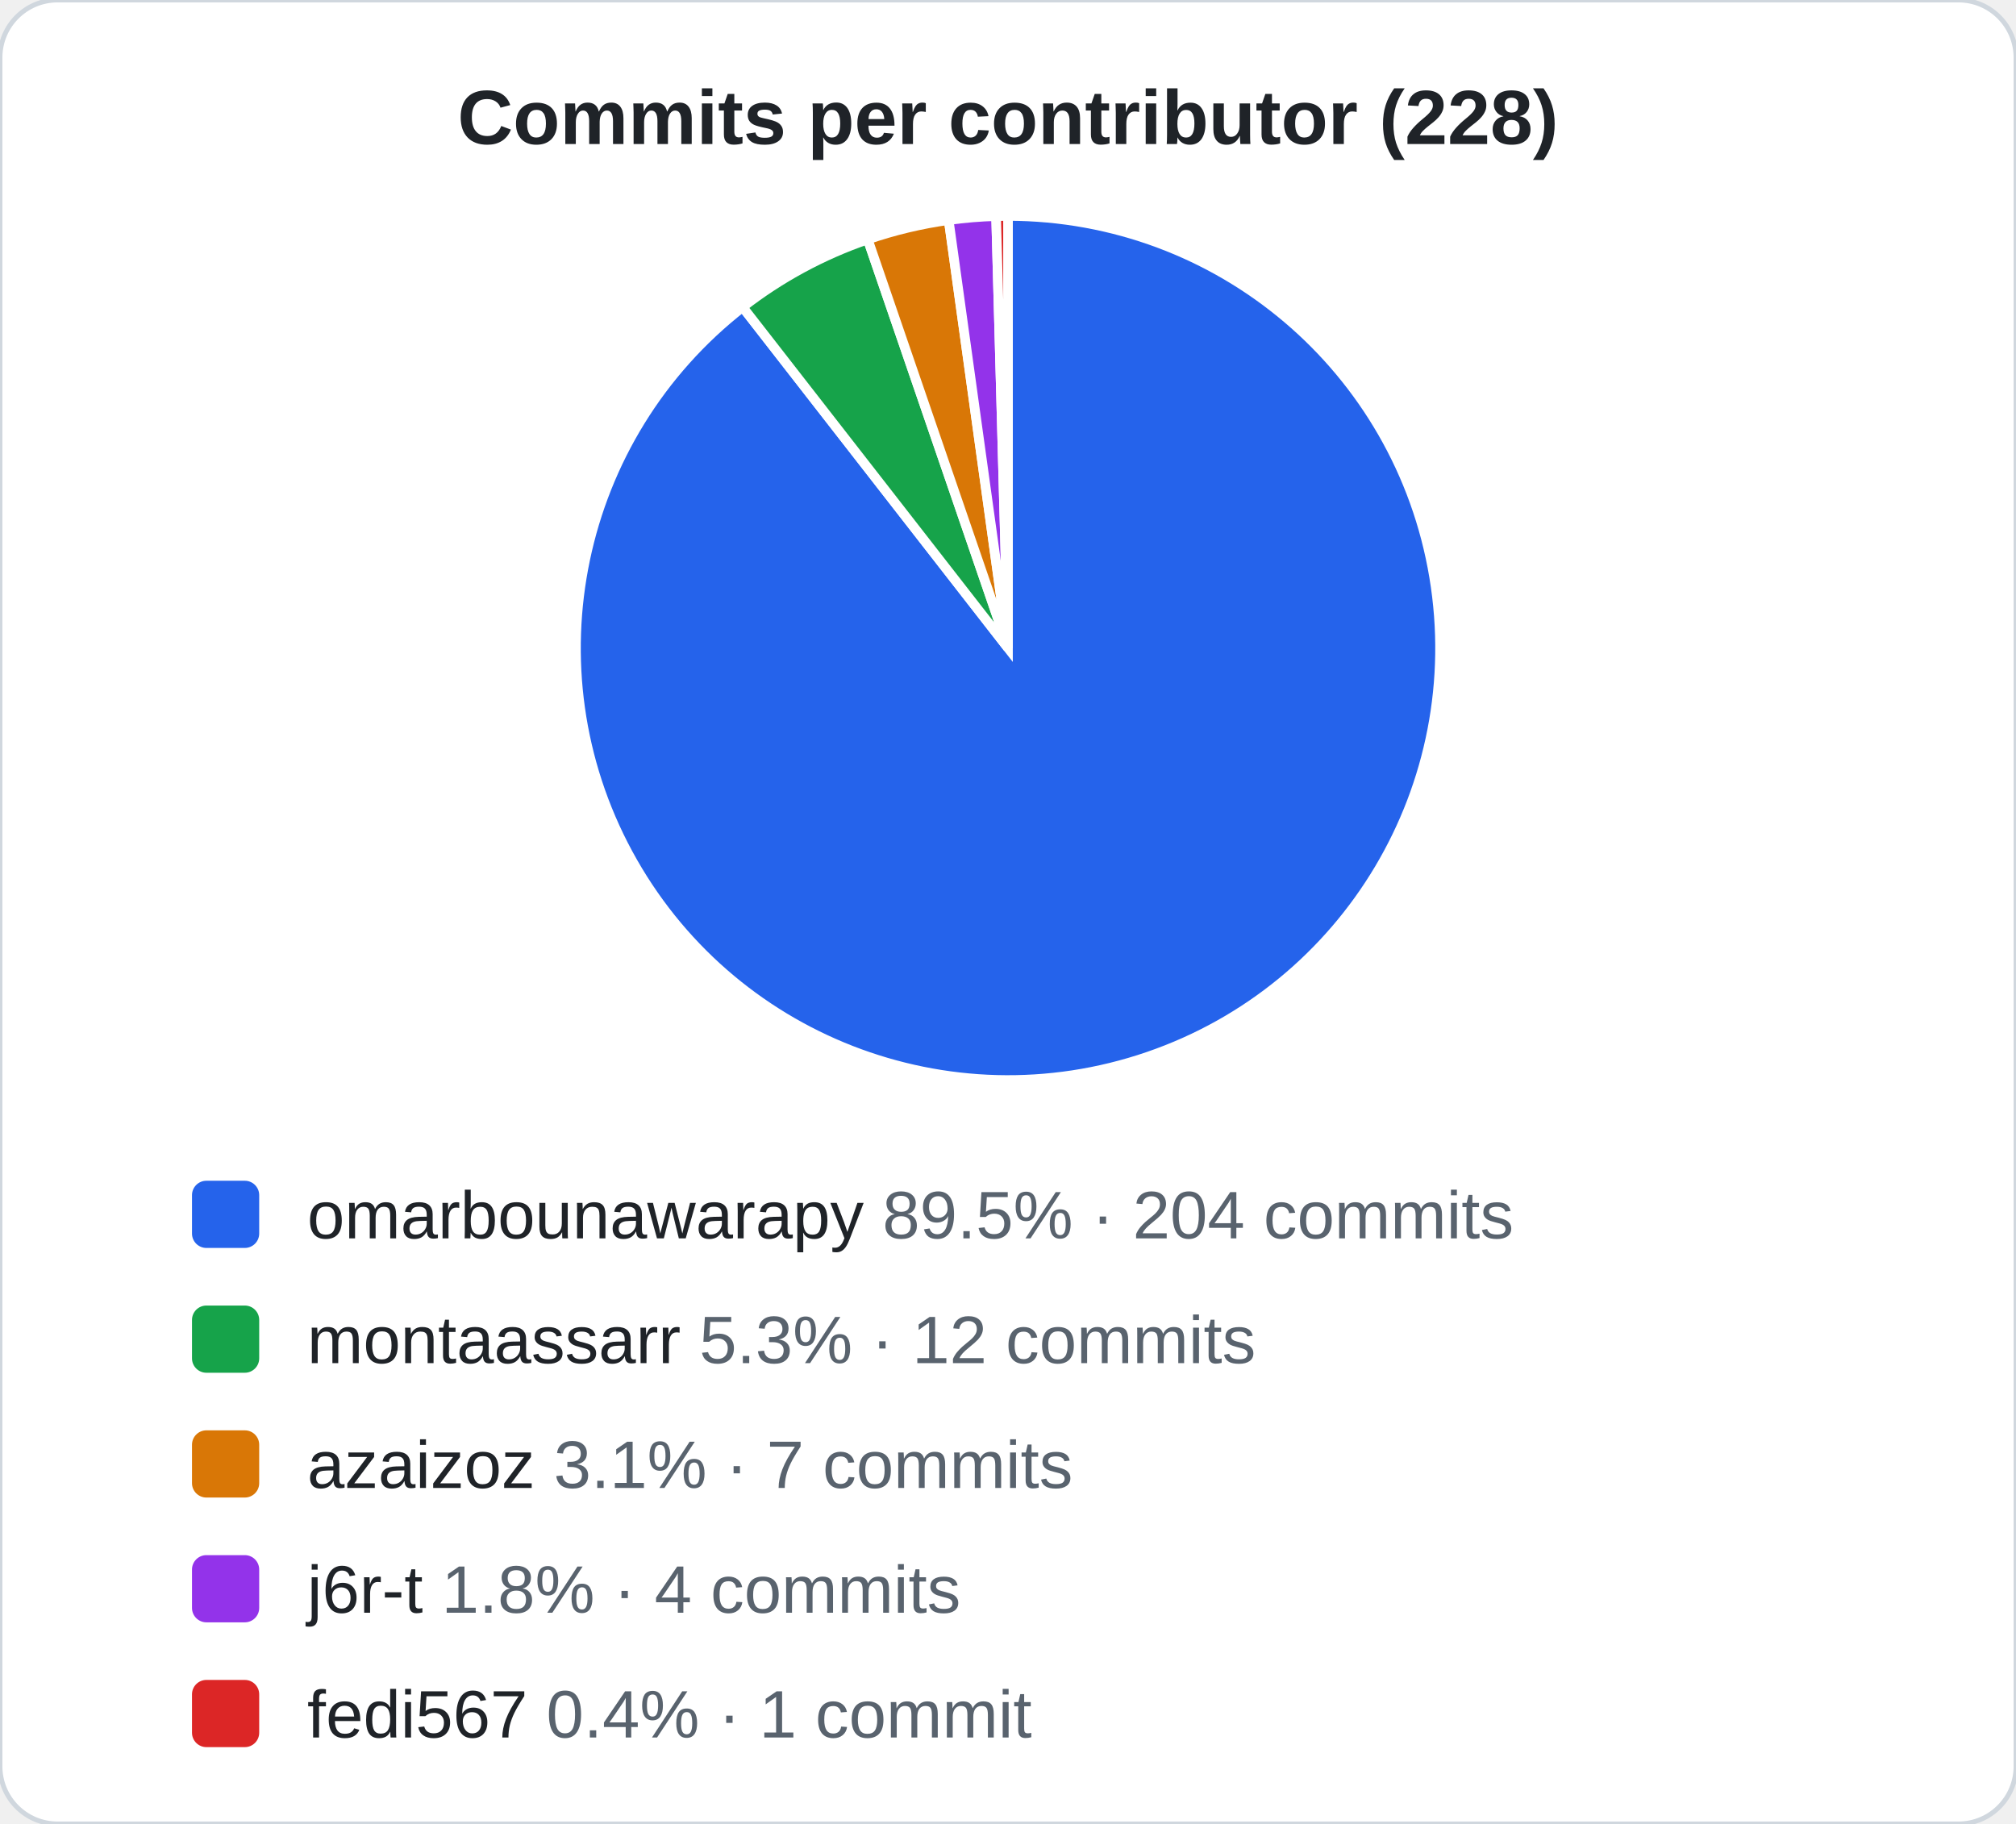
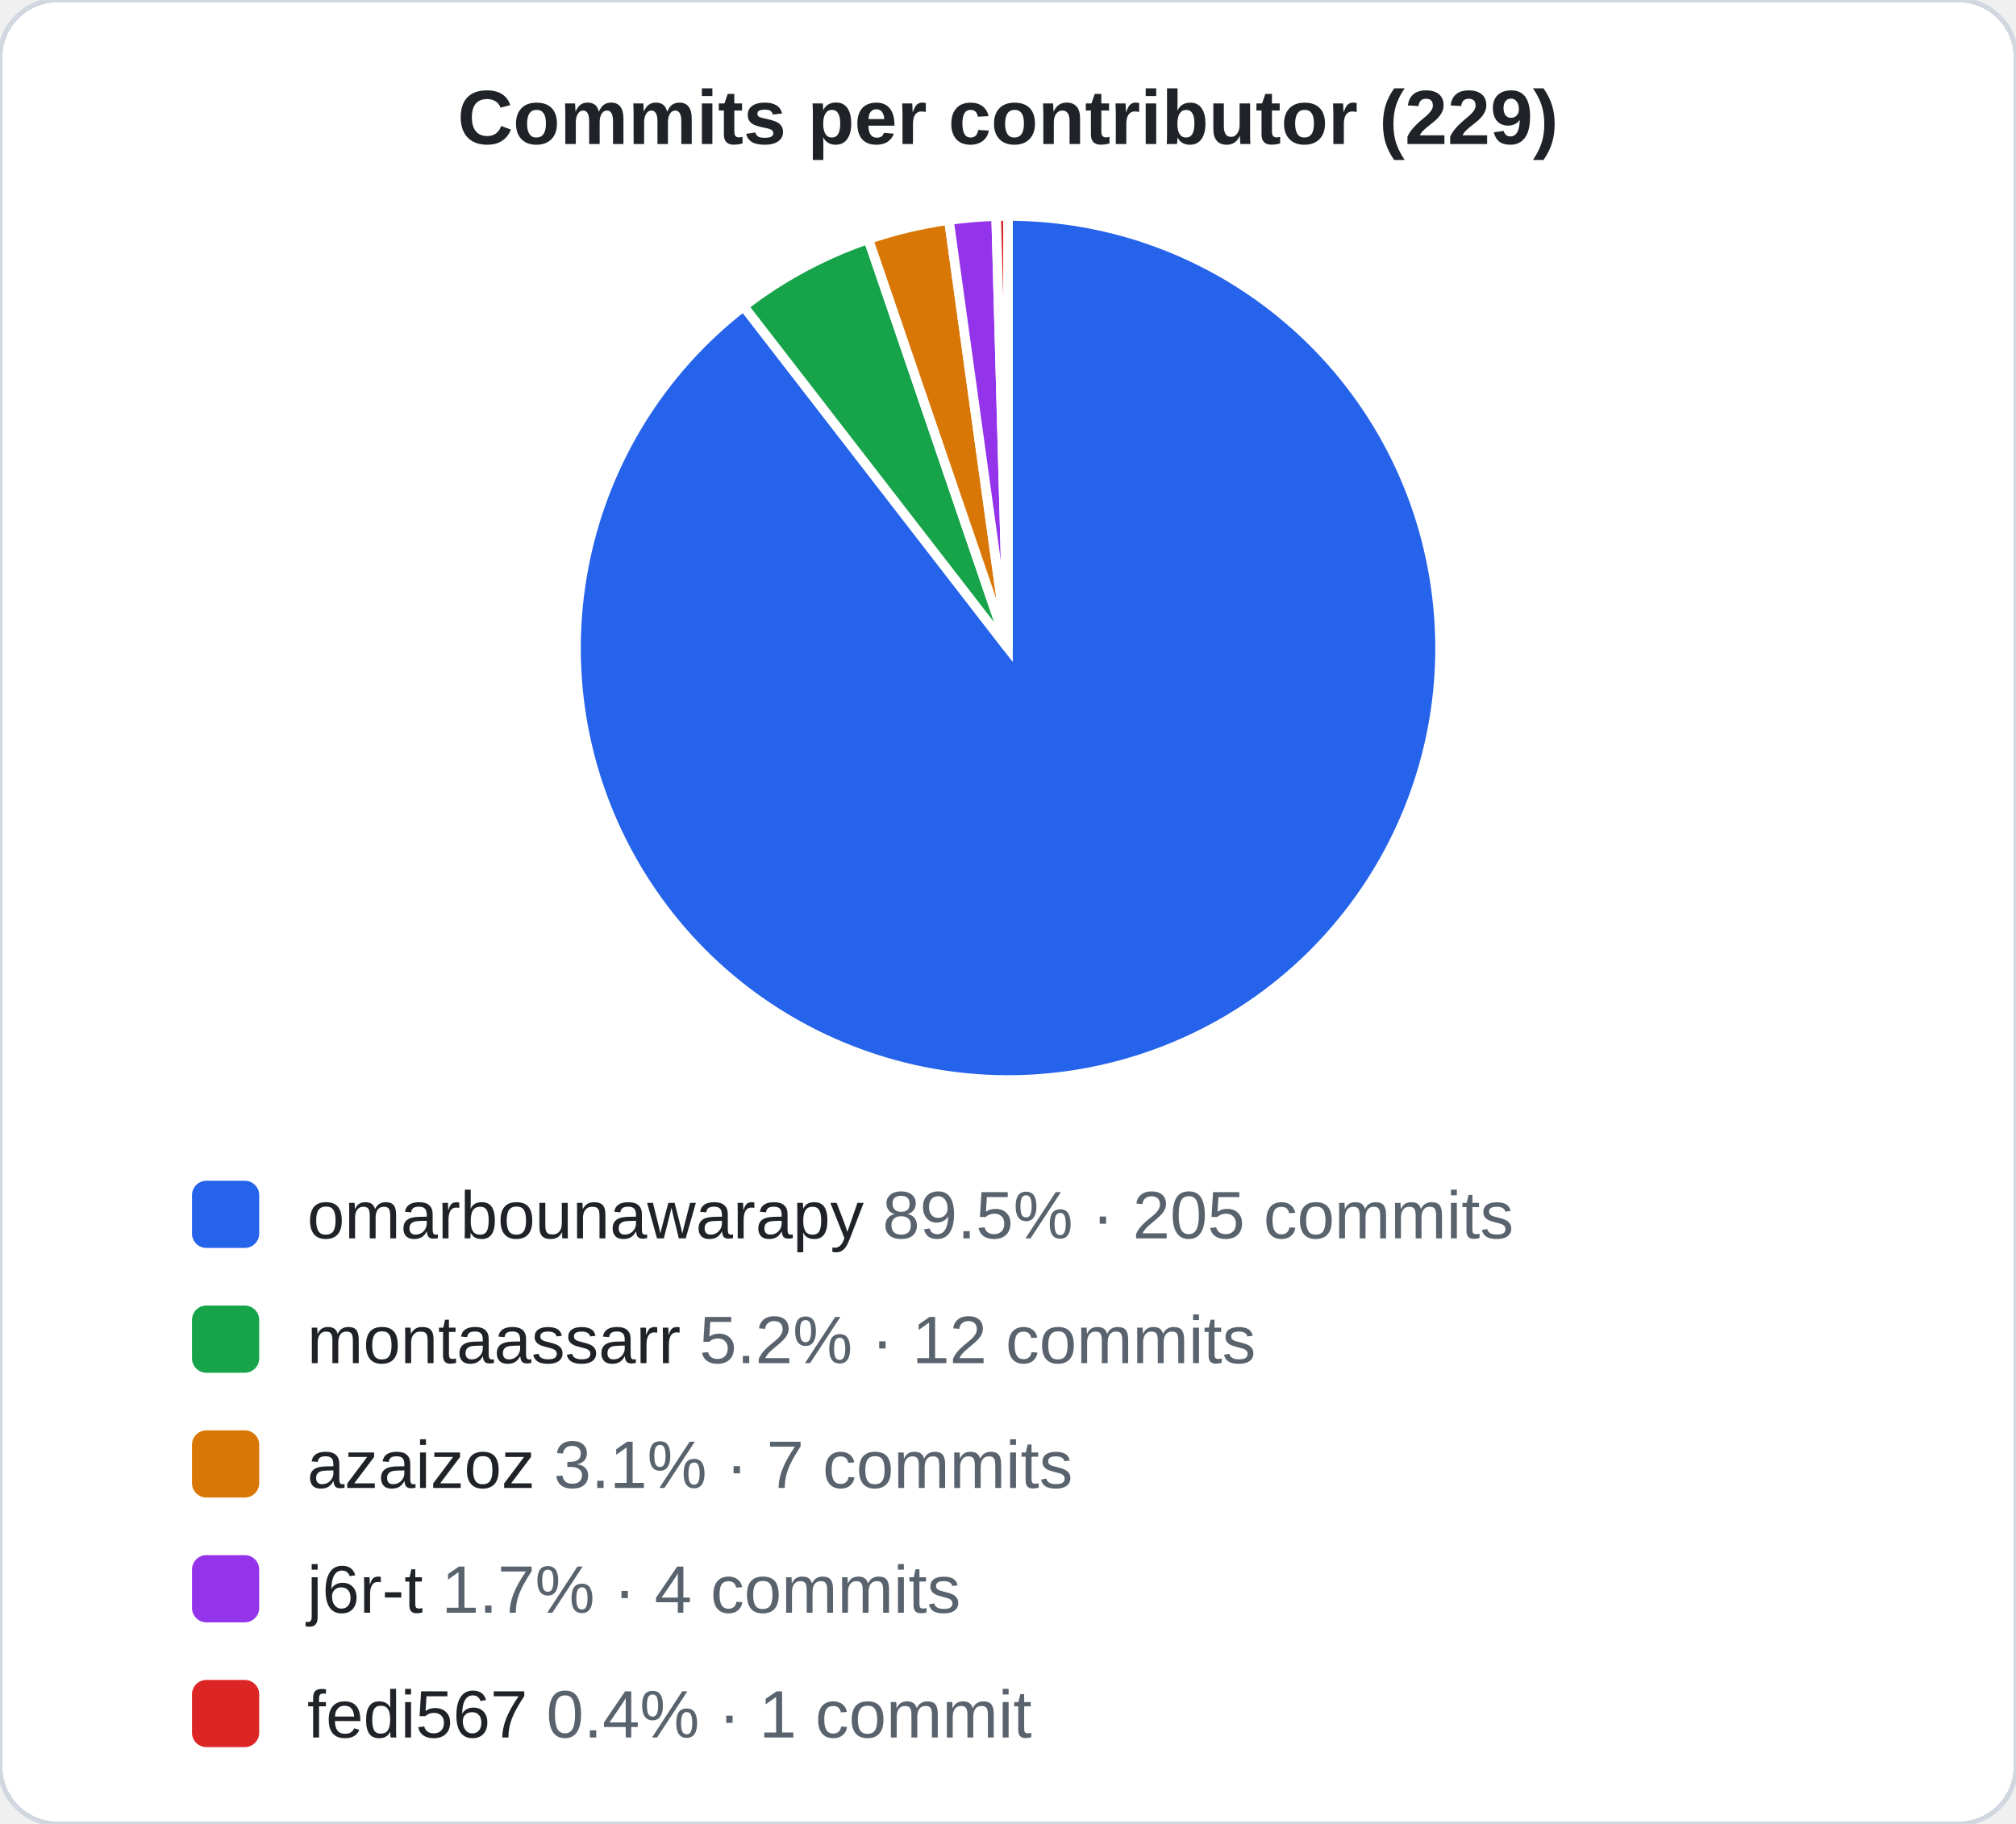
<svg xmlns="http://www.w3.org/2000/svg" width="420" height="380" viewBox="0 0 420 380" role="img" aria-labelledby="t">
  <rect width="420" height="380" rx="12" fill="#ffffff" stroke="#d0d7de" />
-   <text x="210" y="30" text-anchor="middle" font-family="Arial,Helvetica,sans-serif" font-size="16" font-weight="700" fill="#1f2328">Commits per contributor (228)</text>
-   <path d="M210.0,135.0 L210.00,45.00 A90,90 0 1 1 154.72,63.98 Z" fill="#2563eb" stroke="#ffffff" stroke-width="2" />
+   <text x="210" y="30" text-anchor="middle" font-family="Arial,Helvetica,sans-serif" font-size="16" font-weight="700" fill="#1f2328">Commits per contributor (229)</text>
+   <path d="M210.0,135.0 L210.00,45.00 A90,90 0 1 1 154.93,63.82 Z" fill="#2563eb" stroke="#ffffff" stroke-width="2" />
  <rect x="40" y="246" width="14" height="14" rx="3" fill="#2563eb" />
-   <text x="64" y="258" font-family="Arial,Helvetica,sans-serif" font-size="14" fill="#1f2328">omarbounawarapy <tspan fill="#59636e">89.5% · 204 commits</tspan>
+   <text x="64" y="258" font-family="Arial,Helvetica,sans-serif" font-size="14" fill="#1f2328">omarbounawarapy <tspan fill="#59636e">89.5% · 205 commits</tspan>
  </text>
-   <path d="M210.0,135.0 L154.72,63.98 A90,90 0 0 1 180.78,49.88 Z" fill="#16a34a" stroke="#ffffff" stroke-width="2" />
+   <path d="M210.0,135.0 L154.93,63.82 A90,90 0 0 1 180.90,49.83 Z" fill="#16a34a" stroke="#ffffff" stroke-width="2" />
  <rect x="40" y="272" width="14" height="14" rx="3" fill="#16a34a" />
-   <text x="64" y="284" font-family="Arial,Helvetica,sans-serif" font-size="14" fill="#1f2328">montaassarr <tspan fill="#59636e">5.3% · 12 commits</tspan>
+   <text x="64" y="284" font-family="Arial,Helvetica,sans-serif" font-size="14" fill="#1f2328">montaassarr <tspan fill="#59636e">5.2% · 12 commits</tspan>
  </text>
-   <path d="M210.0,135.0 L180.78,49.88 A90,90 0 0 1 197.64,45.85 Z" fill="#d97706" stroke="#ffffff" stroke-width="2" />
+   <path d="M210.0,135.0 L180.90,49.83 A90,90 0 0 1 197.69,45.85 Z" fill="#d97706" stroke="#ffffff" stroke-width="2" />
  <rect x="40" y="298" width="14" height="14" rx="3" fill="#d97706" />
  <text x="64" y="310" font-family="Arial,Helvetica,sans-serif" font-size="14" fill="#1f2328">azaizoz <tspan fill="#59636e">3.1% · 7 commits</tspan>
  </text>
-   <path d="M210.0,135.0 L197.64,45.85 A90,90 0 0 1 207.52,45.03 Z" fill="#9333ea" stroke="#ffffff" stroke-width="2" />
+   <path d="M210.0,135.0 L197.69,45.85 A90,90 0 0 1 207.53,45.03 Z" fill="#9333ea" stroke="#ffffff" stroke-width="2" />
  <rect x="40" y="324" width="14" height="14" rx="3" fill="#9333ea" />
-   <text x="64" y="336" font-family="Arial,Helvetica,sans-serif" font-size="14" fill="#1f2328">j6r-t <tspan fill="#59636e">1.8% · 4 commits</tspan>
+   <text x="64" y="336" font-family="Arial,Helvetica,sans-serif" font-size="14" fill="#1f2328">j6r-t <tspan fill="#59636e">1.7% · 4 commits</tspan>
  </text>
-   <path d="M210.0,135.0 L207.52,45.03 A90,90 0 0 1 210.00,45.00 Z" fill="#dc2626" stroke="#ffffff" stroke-width="2" />
+   <path d="M210.0,135.0 L207.53,45.03 A90,90 0 0 1 210.00,45.00 Z" fill="#dc2626" stroke="#ffffff" stroke-width="2" />
  <rect x="40" y="350" width="14" height="14" rx="3" fill="#dc2626" />
  <text x="64" y="362" font-family="Arial,Helvetica,sans-serif" font-size="14" fill="#1f2328">fedi567 <tspan fill="#59636e">0.4% · 1 commit</tspan>
  </text>
</svg>
